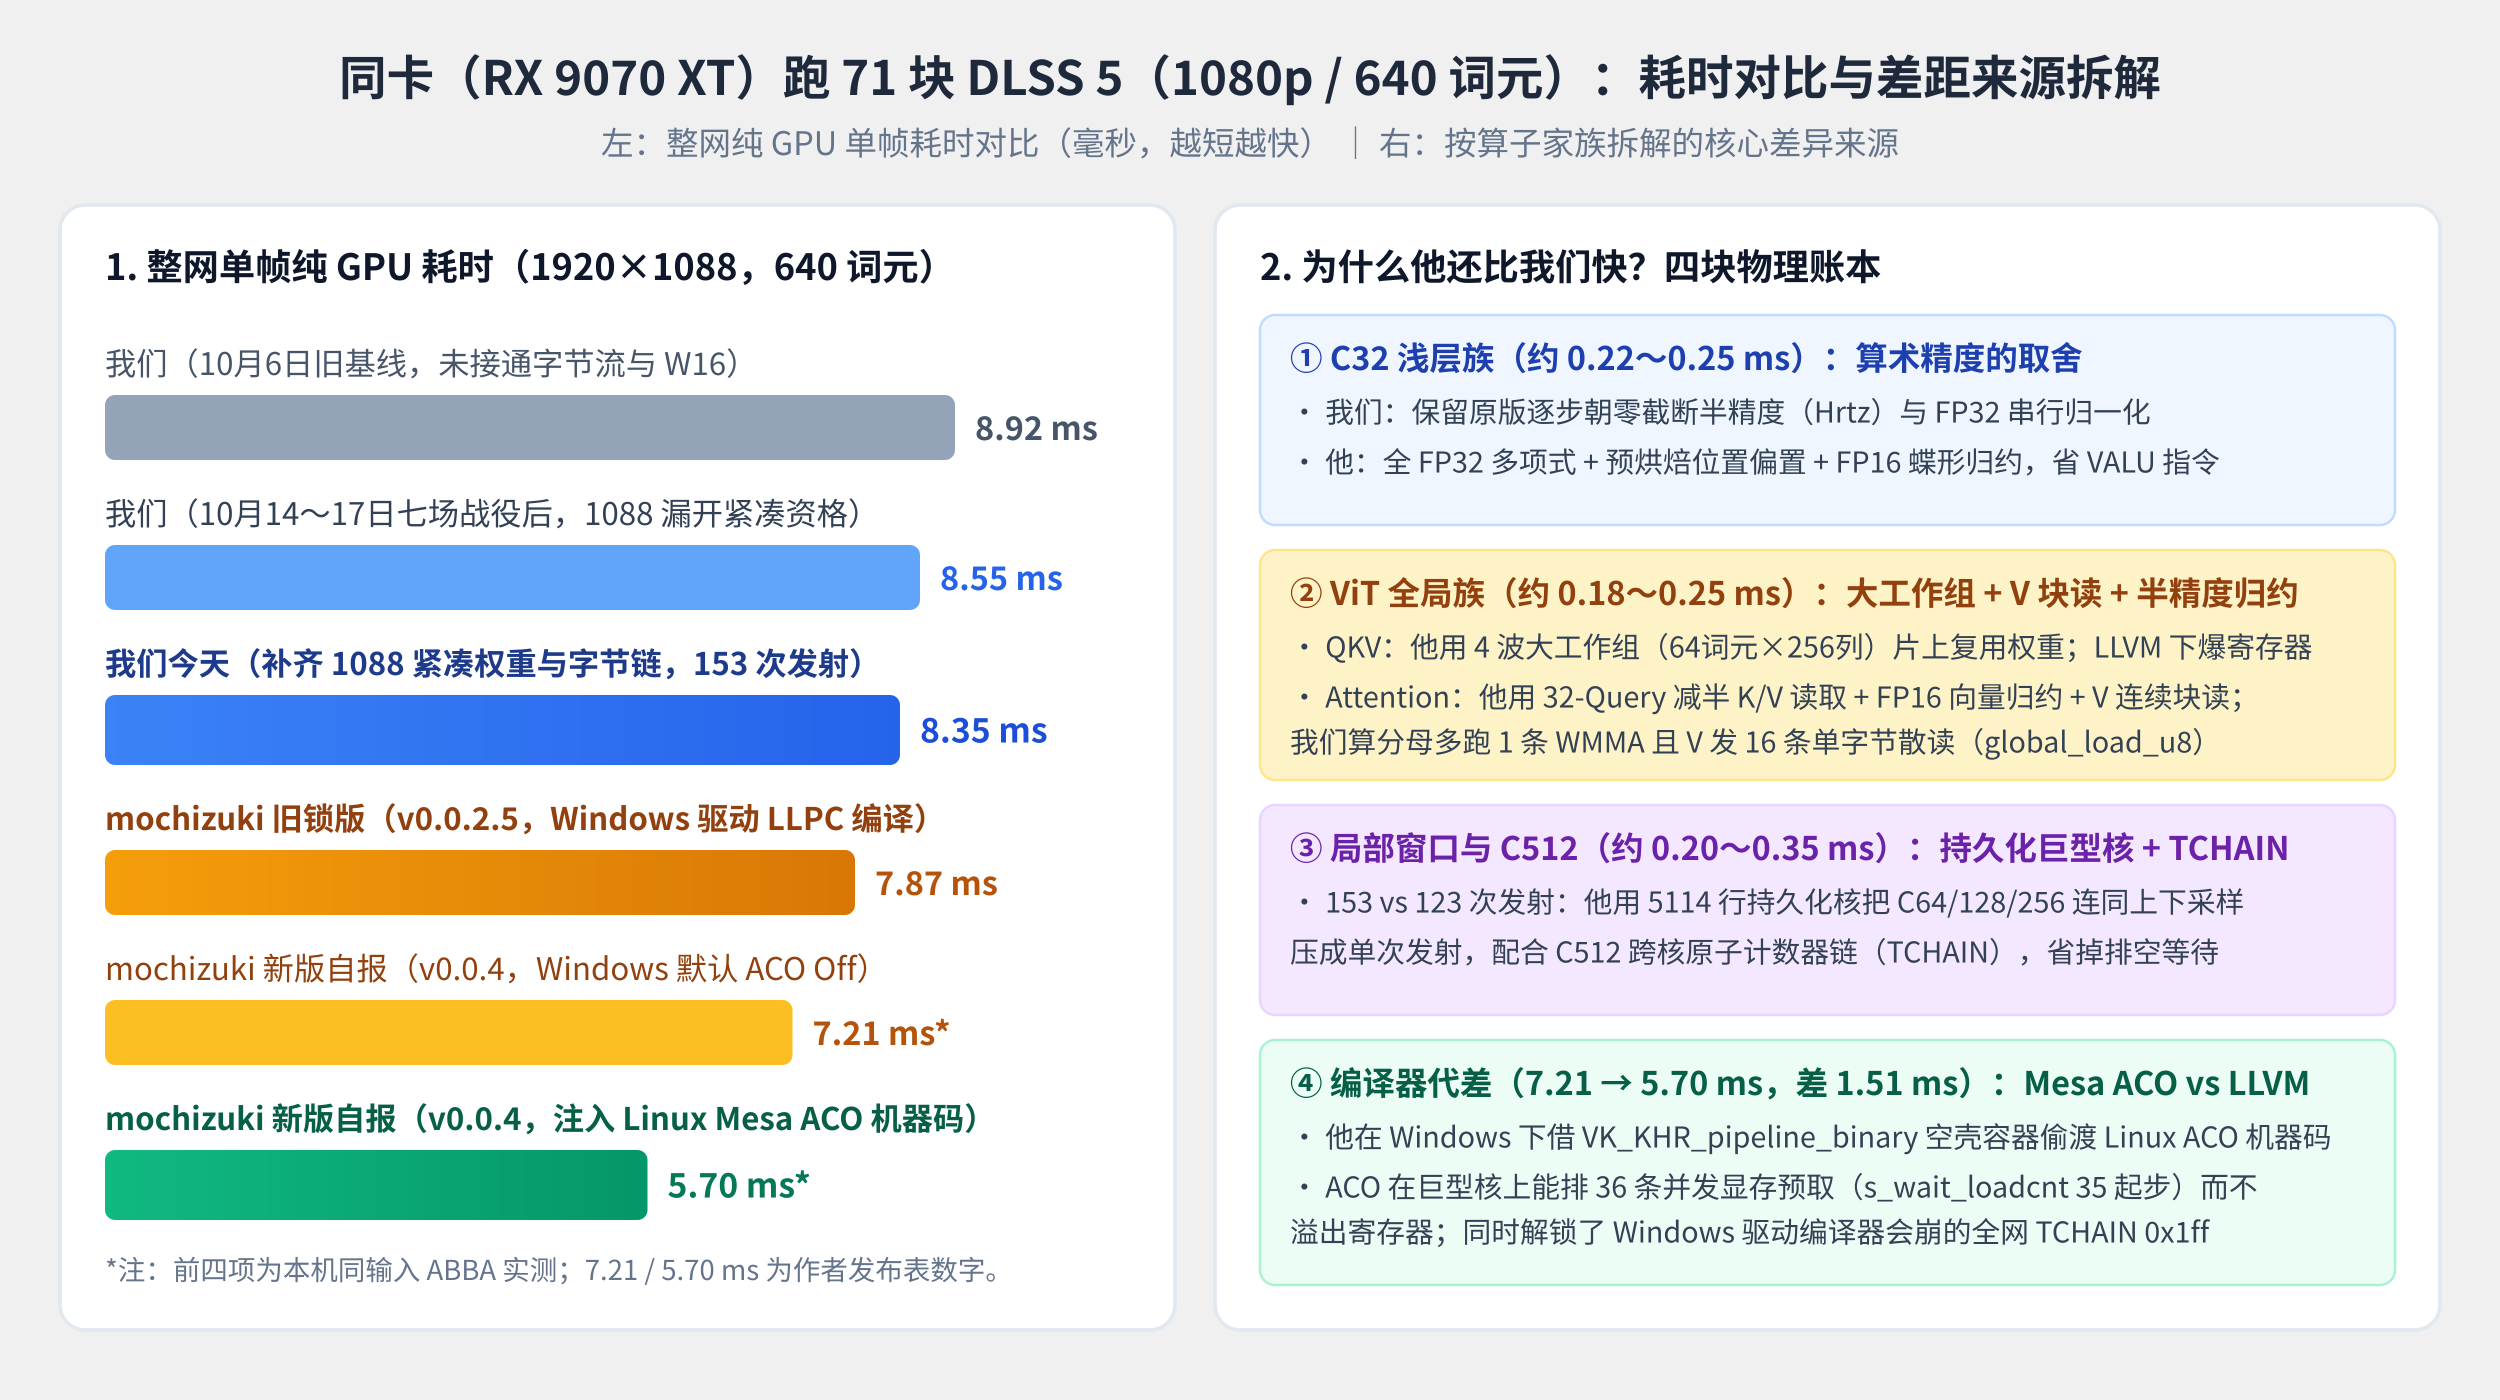
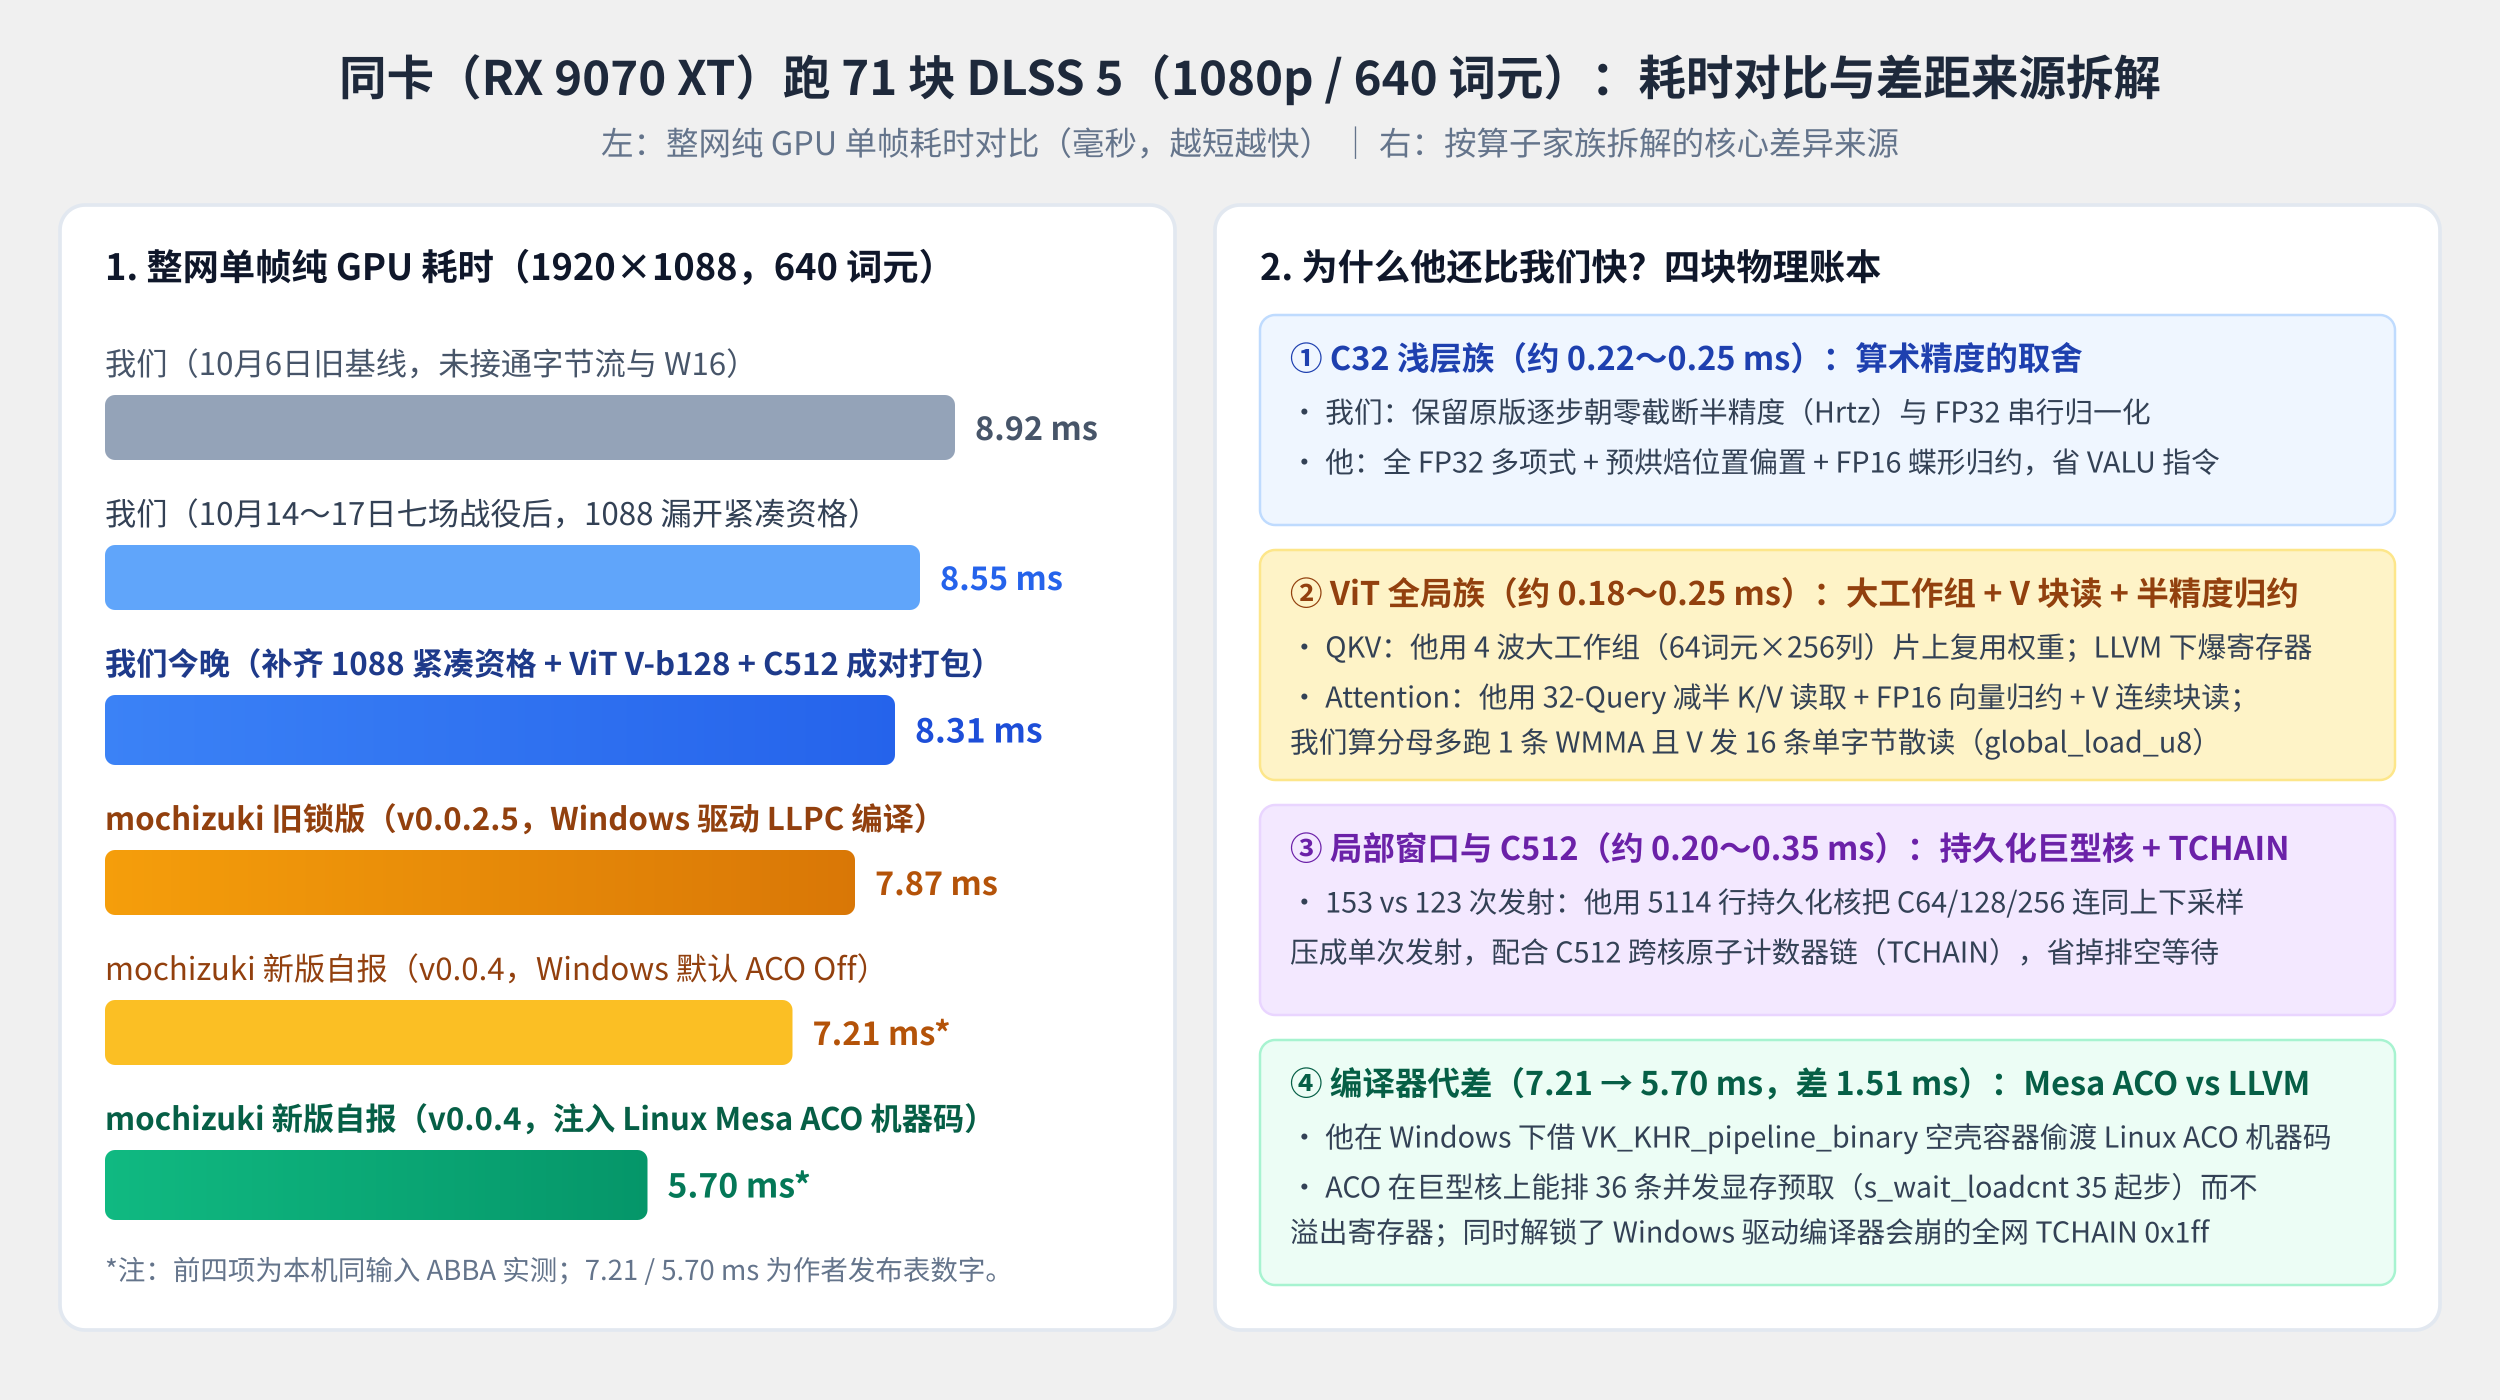
<svg xmlns="http://www.w3.org/2000/svg" viewBox="0 0 1000 560" width="1000" height="560" style="background-color:#fafbfc; font-family:'WenQuanYi Micro Hei', 'Noto Sans CJK SC', sans-serif;">
  <defs>
    <linearGradient id="hipGrad" x1="0%" y1="0%" x2="100%" y2="0%">
      <stop offset="0%" stop-color="#3b82f6" />
      <stop offset="100%" stop-color="#2563eb" />
    </linearGradient>
    <linearGradient id="vkWinGrad" x1="0%" y1="0%" x2="100%" y2="0%">
      <stop offset="0%" stop-color="#f59e0b" />
      <stop offset="100%" stop-color="#d97706" />
    </linearGradient>
    <linearGradient id="vkAcoGrad" x1="0%" y1="0%" x2="100%" y2="0%">
      <stop offset="0%" stop-color="#10b981" />
      <stop offset="100%" stop-color="#059669" />
    </linearGradient>
  </defs>
  <text x="500" y="38" text-anchor="middle" font-size="19" font-weight="bold" fill="#1e293b">同卡（RX 9070 XT）跑 71 块 DLSS 5（1080p / 640 词元）：耗时对比与差距来源拆解</text>
  <text x="500" y="62" text-anchor="middle" font-size="13" fill="#64748b">左：整网纯 GPU 单帧耗时对比（毫秒，越短越快） ｜ 右：按算子家族拆解的核心差异来源</text>
  <rect x="24" y="82" width="446" height="450" rx="10" fill="#ffffff" stroke="#e2e8f0" stroke-width="1.5" />
  <text x="42" y="112" font-size="14.5" font-weight="bold" fill="#0f172a">1. 整网单帧纯 GPU 耗时（1920×1088，640 词元）</text>
  <text x="42" y="150" font-size="12.5" fill="#475569">我们（10月6日旧基线，未接通字节流与 W16）</text>
  <rect x="42" y="158" width="340" height="26" rx="4" fill="#94a3b8" />
  <text x="390" y="176" font-size="13" font-weight="bold" fill="#475569">8.92 ms</text>
  <text x="42" y="210" font-size="12.5" fill="#334155">我们（10月14～17日七场战役后，1088 漏开紧凑资格）</text>
  <rect x="42" y="218" width="326" height="26" rx="4" fill="#60a5fa" />
  <text x="376" y="236" font-size="13" font-weight="bold" fill="#2563eb">8.55 ms</text>
-   <text x="42" y="270" font-size="12.5" font-weight="bold" fill="#1e3a8a">我们今天（补齐 1088 紧凑权重与字节链，153 次发射）</text>
-   <rect x="42" y="278" width="318" height="28" rx="4" fill="url(#hipGrad)" />
-   <text x="368" y="297" font-size="13.5" font-weight="bold" fill="#1d4ed8">8.35 ms</text>
+   <text x="42" y="270" font-size="12.5" font-weight="bold" fill="#1e3a8a">我们今晚（补齐 1088 紧凑资格 + ViT V-b128 + C512 成对打包）</text>
+   <rect x="42" y="278" width="316" height="28" rx="4" fill="url(#hipGrad)" />
+   <text x="366" y="297" font-size="13.5" font-weight="bold" fill="#1d4ed8">8.31 ms</text>
  <text x="42" y="332" font-size="12.5" font-weight="bold" fill="#92400e">mochizuki 旧锁版（v0.0.2.5，Windows 驱动 LLPC 编译）</text>
  <rect x="42" y="340" width="300" height="26" rx="4" fill="url(#vkWinGrad)" />
  <text x="350" y="358" font-size="13" font-weight="bold" fill="#b45309">7.87 ms</text>
  <text x="42" y="392" font-size="12.5" fill="#92400e">mochizuki 新版自报（v0.0.4，Windows 默认 ACO Off）</text>
  <rect x="42" y="400" width="275" height="26" rx="4" fill="#fbbf24" />
  <text x="325" y="418" font-size="13" font-weight="bold" fill="#b45309">7.21 ms*</text>
  <text x="42" y="452" font-size="12.5" font-weight="bold" fill="#065f46">mochizuki 新版自报（v0.0.4，注入 Linux Mesa ACO 机器码）</text>
  <rect x="42" y="460" width="217" height="28" rx="4" fill="url(#vkAcoGrad)" />
  <text x="267" y="479" font-size="13.5" font-weight="bold" fill="#047857">5.70 ms*</text>
  <text x="42" y="512" font-size="11" fill="#64748b">*注：前四项为本机同输入 ABBA 实测；7.21 / 5.70 ms 为作者发布表数字。</text>
  <rect x="486" y="82" width="490" height="450" rx="10" fill="#ffffff" stroke="#e2e8f0" stroke-width="1.5" />
  <text x="504" y="112" font-size="14.5" font-weight="bold" fill="#0f172a">2. 为什么他还比我们快？四块物理账本</text>
  <rect x="504" y="126" width="454" height="84" rx="6" fill="#eff6ff" stroke="#bfdbfe" stroke-width="1" />
  <text x="516" y="148" font-size="13" font-weight="bold" fill="#1e40af">① C32 浅层族（约 0.22～0.25 ms）：算术精度的取舍</text>
  <text x="516" y="169" font-size="11.5" fill="#334155">• 我们：保留原版逐步朝零截断半精度（Hrtz）与 FP32 串行归一化</text>
  <text x="516" y="189" font-size="11.5" fill="#334155">• 他：全 FP32 多项式 + 预烘焙位置偏置 + FP16 蝶形归约，省 VALU 指令</text>
  <rect x="504" y="220" width="454" height="92" rx="6" fill="#fef3c7" stroke="#fde68a" stroke-width="1" />
  <text x="516" y="242" font-size="13" font-weight="bold" fill="#92400e">② ViT 全局族（约 0.18～0.25 ms）：大工作组 + V 块读 + 半精度归约</text>
  <text x="516" y="263" font-size="11.5" fill="#334155">• QKV：他用 4 波大工作组（64词元×256列）片上复用权重；LLVM 下爆寄存器</text>
  <text x="516" y="283" font-size="11.5" fill="#334155">• Attention：他用 32-Query 减半 K/V 读取 + FP16 向量归约 + V 连续块读；</text>
  <text x="516" y="301" font-size="11.5" fill="#334155">  我们算分母多跑 1 条 WMMA 且 V 发 16 条单字节散读（global_load_u8）</text>
  <rect x="504" y="322" width="454" height="84" rx="6" fill="#f3e8ff" stroke="#e9d5ff" stroke-width="1" />
  <text x="516" y="344" font-size="13" font-weight="bold" fill="#6b21a8">③ 局部窗口与 C512（约 0.20～0.35 ms）：持久化巨型核 + TCHAIN</text>
  <text x="516" y="365" font-size="11.5" fill="#334155">• 153 vs 123 次发射：他用 5114 行持久化核把 C64/128/256 连同上下采样</text>
  <text x="516" y="385" font-size="11.5" fill="#334155">  压成单次发射，配合 C512 跨核原子计数器链（TCHAIN），省掉排空等待</text>
  <rect x="504" y="416" width="454" height="98" rx="6" fill="#ecfdf5" stroke="#a7f3d0" stroke-width="1" />
  <text x="516" y="438" font-size="13" font-weight="bold" fill="#065f46">④ 编译器代差（7.21 → 5.70 ms，差 1.51 ms）：Mesa ACO vs LLVM</text>
  <text x="516" y="459" font-size="11.5" fill="#334155">• 他在 Windows 下借 VK_KHR_pipeline_binary 空壳容器偷渡 Linux ACO 机器码</text>
  <text x="516" y="479" font-size="11.5" fill="#334155">• ACO 在巨型核上能排 36 条并发显存预取（s_wait_loadcnt 35 起步）而不</text>
  <text x="516" y="497" font-size="11.5" fill="#334155">  溢出寄存器；同时解锁了 Windows 驱动编译器会崩的全网 TCHAIN 0x1ff</text>
</svg>
